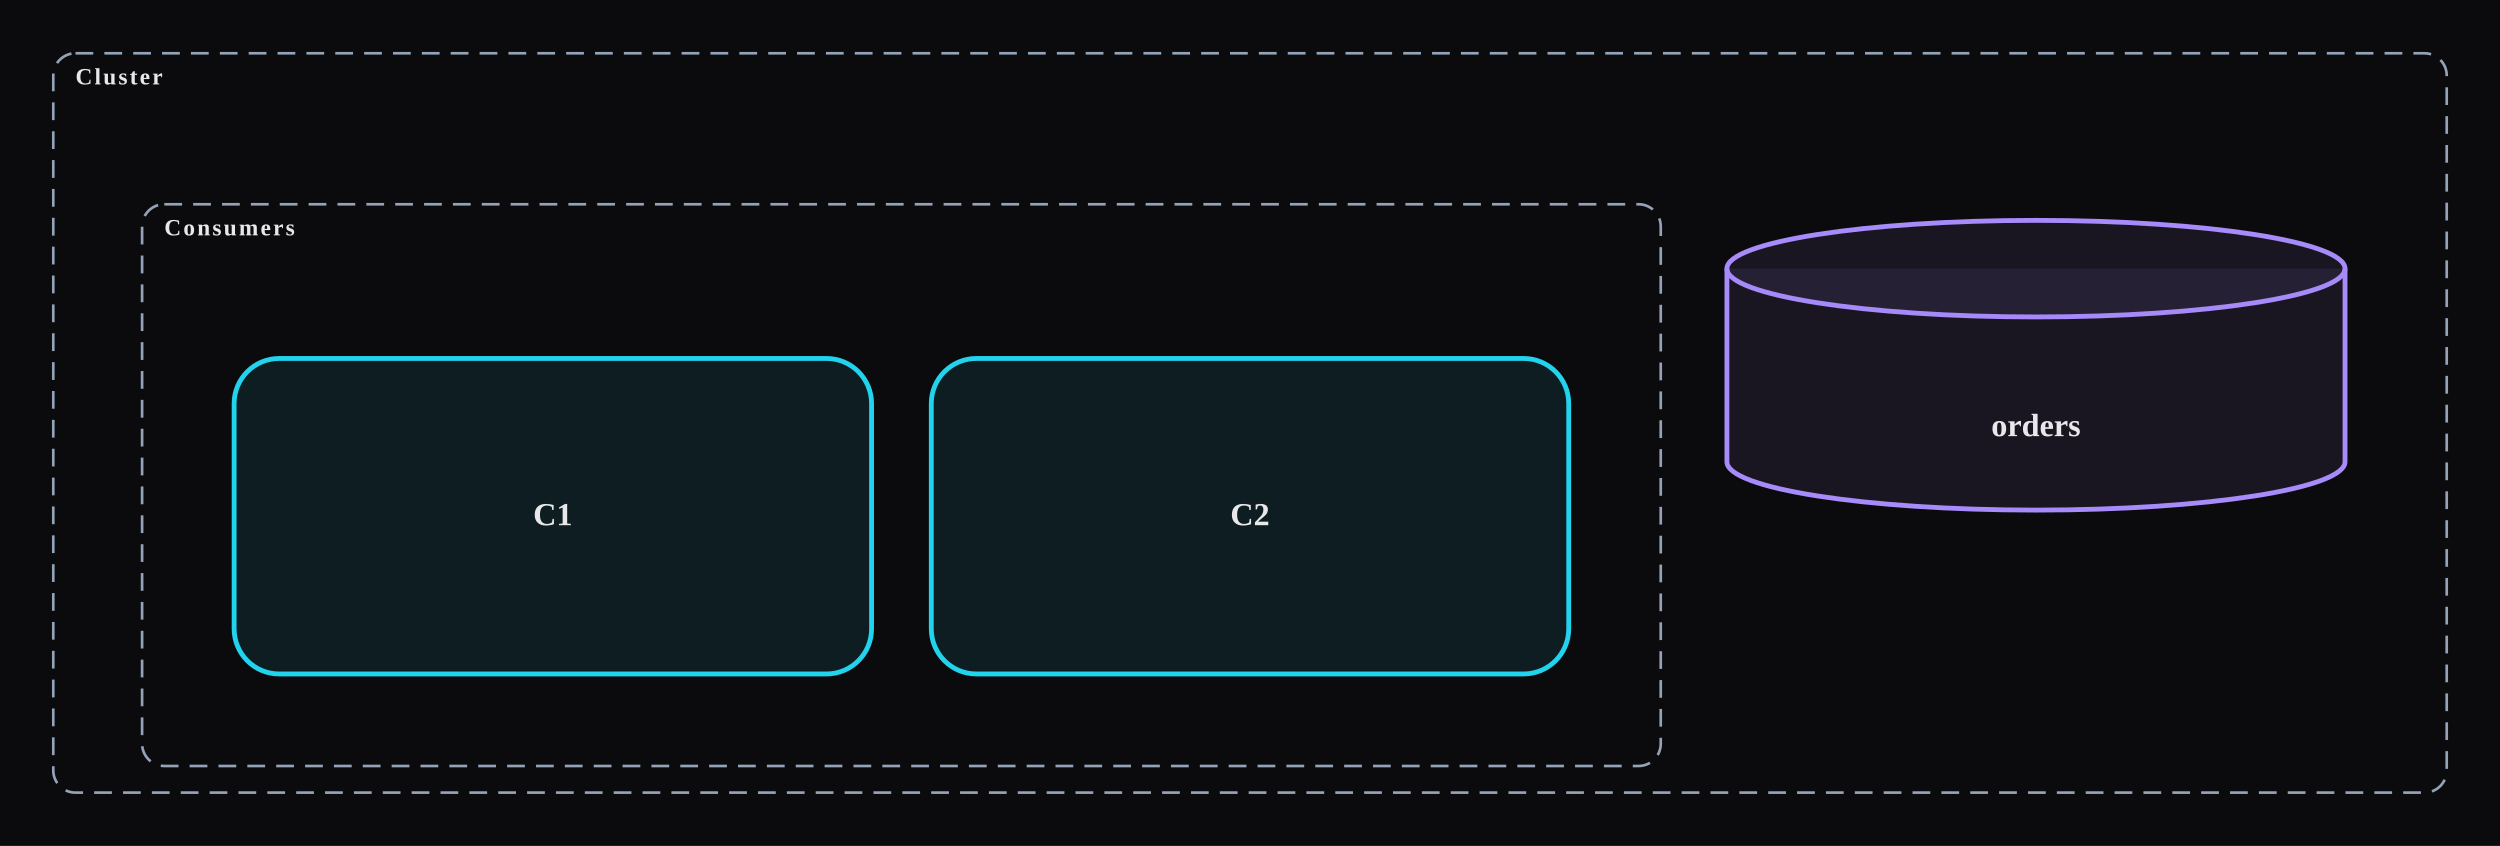
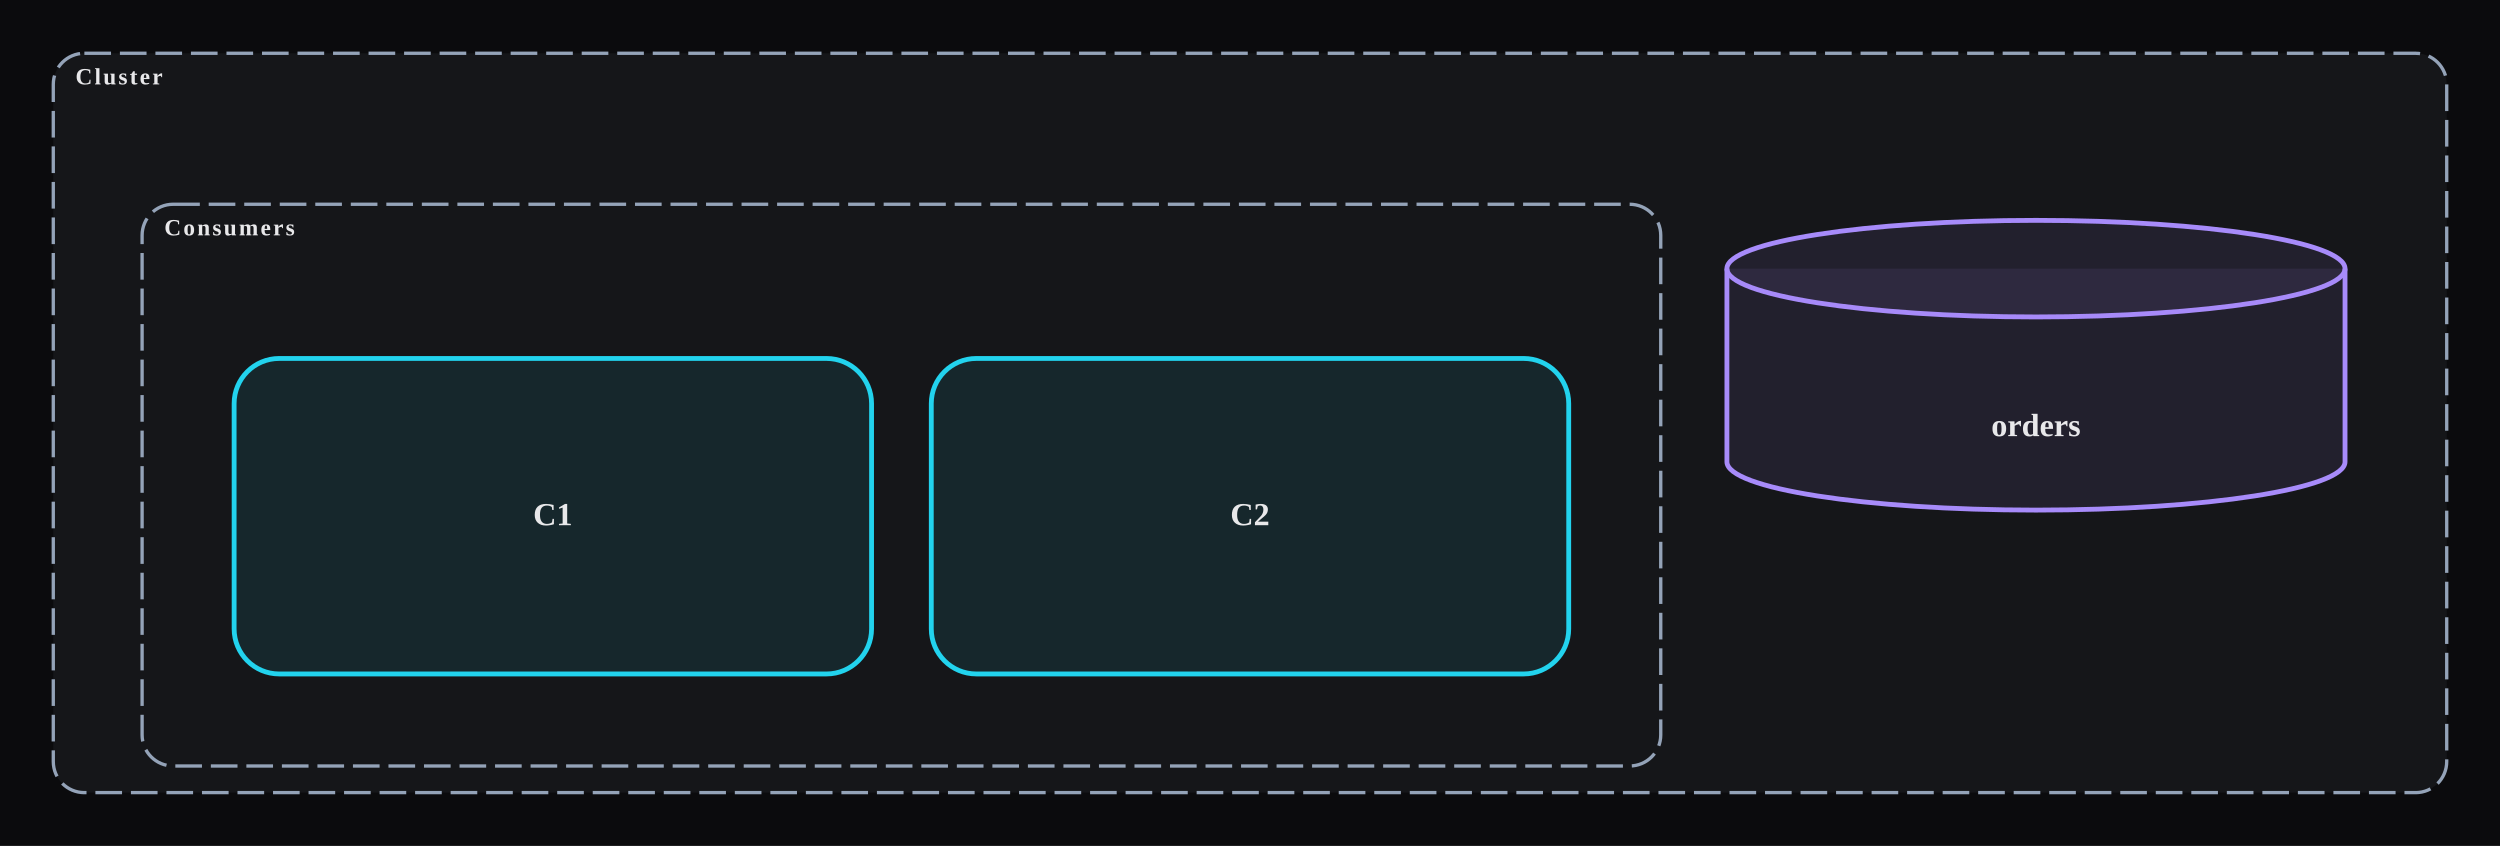
<svg xmlns="http://www.w3.org/2000/svg" width="1126" height="381" viewBox="0 0 1126 381" data-theme="dark">
  <rect width="1126" height="381" fill="#0b0b0d" />
  <style>
  :root, svg {
    --bg:#0b0b0d;
    --surface:#131316;
    --elevated:#1a1b1f;
    --border:#26272c;
    --border-strong:#33343a;
    --fg:#e8e8ea;
    --dim:#8a8a92;
    --dim2:#63636b;
    --acc:#f54e00;
    --acc-soft:rgba(245, 78, 0, 0.14);
    --sel:#3b82f6;
    --sel-soft:rgba(59, 130, 246, 0.14);
    --green:#4ade80;
    --red:#f87171;
    --danger:#ef4444;
    --card:#1a1b1f;
    --c-accent:#f54e00;
    --c-green:#4ade80;
    --c-cyan:#22d3ee;
    --c-violet:#a78bfa;
    --c-amber:#fbbf24;
    --c-slate:#94a3b8;
    --c-red:#ff6b6b;
    --c-blue:#7aa2ff;
    --c-pink:#f783ac;
    --c-black:#000000;
    --c-white:#ffffff;
  }
</style>
  <g data-ar-node="cluster" transform="translate(24,24)">
-     <rect x="0" y="0" width="1078" height="333" rx="10" fill="none" stroke="#94a3b8" stroke-width="1.2" stroke-dasharray="8 5" />
+     <rect x="0" y="0" width="1078" height="333" rx="14" fill="#151619" fill-opacity="1" stroke="#94a3b8" stroke-width="1.5" stroke-dasharray="12 4" />
    <text x="10" y="14" font-size="10.5" font-weight="550" fill="#e8e8ea" letter-spacing="1">Cluster</text>
  </g>
  <g data-ar-node="consumers" transform="translate(64,92)">
-     <rect x="0" y="0" width="684" height="253" rx="10" fill="none" stroke="#94a3b8" stroke-width="1.2" stroke-dasharray="8 5" />
+     <rect x="0" y="0" width="684" height="253" rx="14" fill="#151619" fill-opacity="1" stroke="#94a3b8" stroke-width="1.5" stroke-dasharray="12 4" />
    <text x="10" y="14" font-size="10.5" font-weight="550" fill="#e8e8ea" letter-spacing="1">Consumers</text>
  </g>
  <g transform="translate(269,-200)" />
  <g data-ar-node="orders" transform="translate(772,92)">
    <svg x="0" y="0" width="290" height="145" viewBox="0 0 200 100" preserveAspectRatio="none">
      <ellipse cx="100" cy="20" rx="96" ry="15" fill="#a78bfa" fill-opacity="0.09" stroke="#a78bfa" stroke-width="1.5" stroke-linejoin="round" />
      <path d="M4 20 V80 A 96 15 0 0 0 196 80 V20" fill="#a78bfa" fill-opacity="0.09" stroke="#a78bfa" stroke-width="1.5" stroke-linejoin="round" />
    </svg>
    <text x="145" y="104.435" font-size="14.5" font-weight="650" fill="#e8e8ea" text-anchor="middle">orders</text>
  </g>
  <g data-ar-node="c1" transform="translate(104,160)">
    <svg x="0" y="0" width="290" height="145" viewBox="0 0 200 100" preserveAspectRatio="none">
      <rect x="1" y="1" width="198" height="98" rx="14" fill="#22d3ee" fill-opacity="0.09" stroke="#22d3ee" stroke-width="1.5" stroke-linejoin="round" />
    </svg>
    <text x="145" y="76.56" font-size="14.5" font-weight="650" fill="#e8e8ea" text-anchor="middle">C1</text>
  </g>
  <g data-ar-node="c2" transform="translate(418,160)">
    <svg x="0" y="0" width="290" height="145" viewBox="0 0 200 100" preserveAspectRatio="none">
      <rect x="1" y="1" width="198" height="98" rx="14" fill="#22d3ee" fill-opacity="0.09" stroke="#22d3ee" stroke-width="1.5" stroke-linejoin="round" />
    </svg>
    <text x="145" y="76.56" font-size="14.5" font-weight="650" fill="#e8e8ea" text-anchor="middle">C2</text>
  </g>
</svg>
